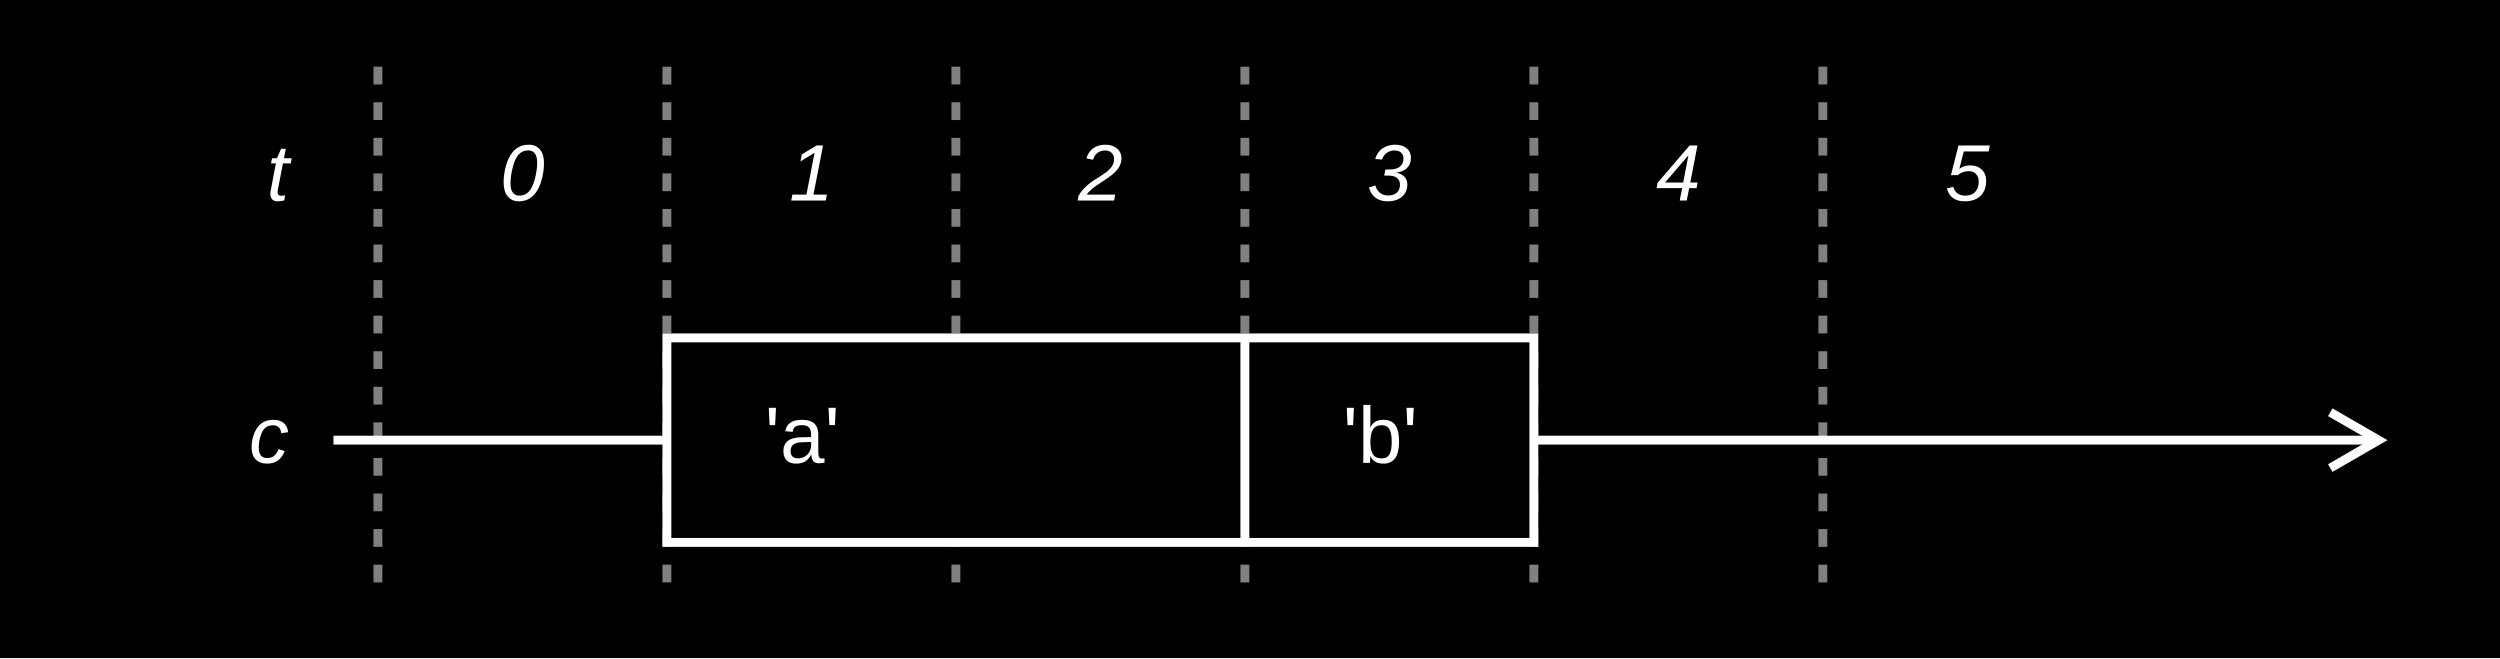
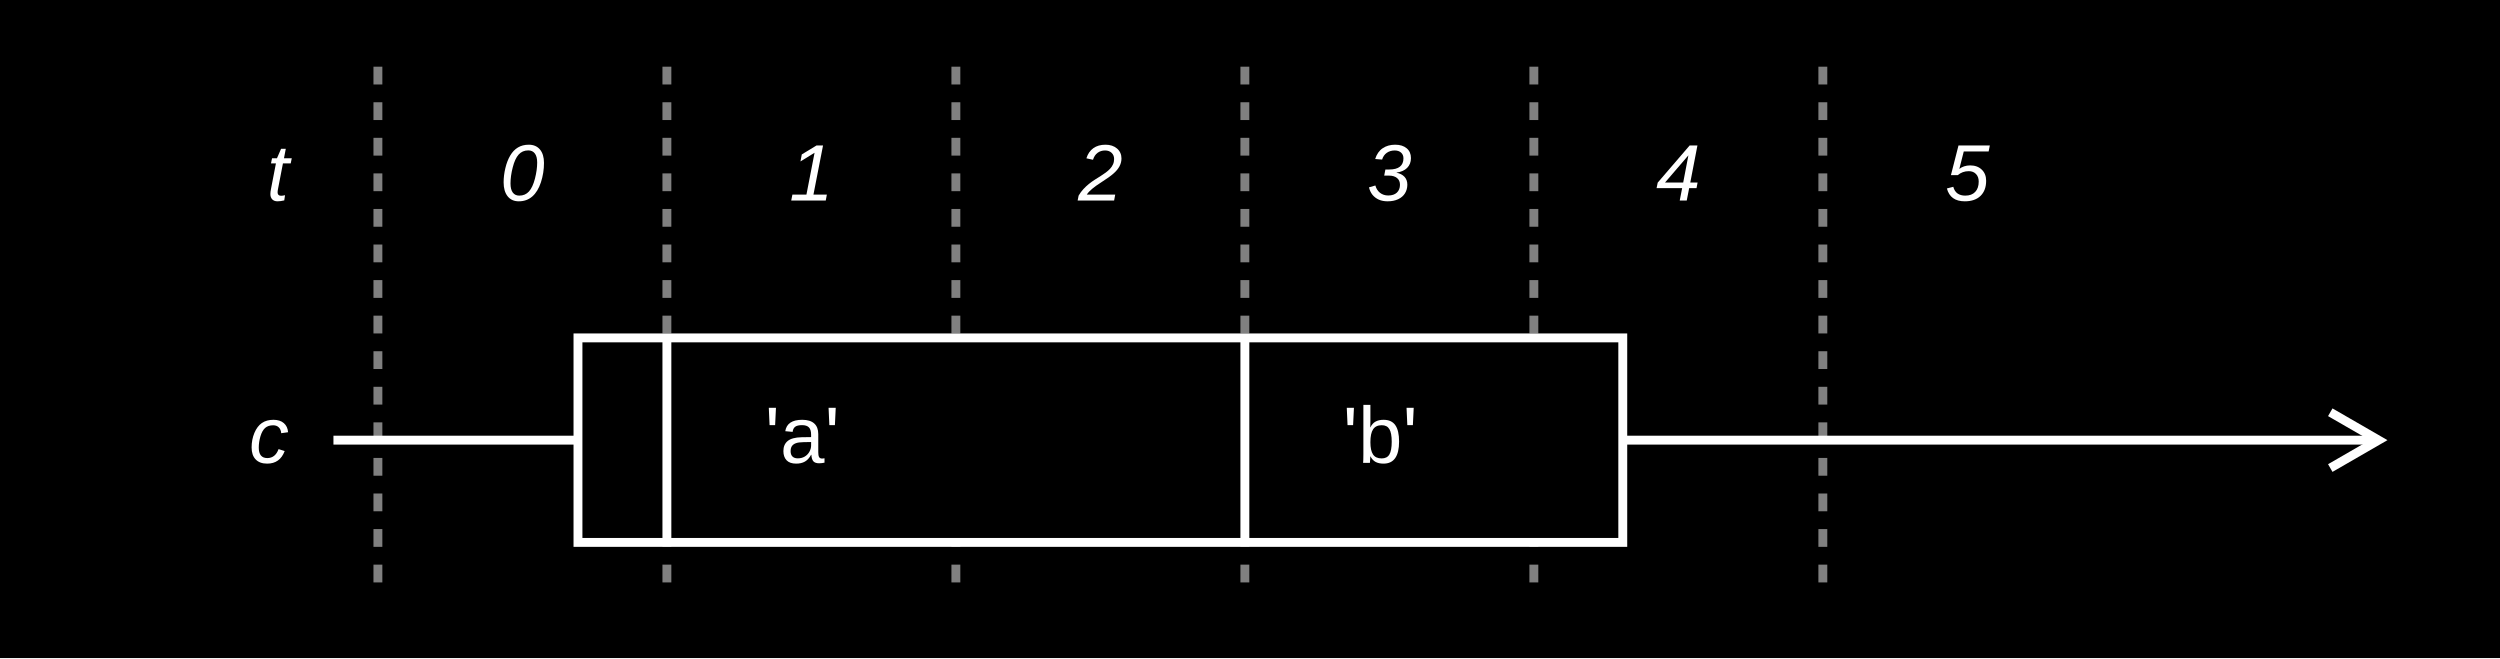
<svg xmlns="http://www.w3.org/2000/svg" viewBox="0 0 562.309 148" width="562.309" height="148">
  <rect x="0" y="0" width="562.309" height="148" fill="black" />
  <g transform="translate(25 25)">
    <g>
      <line x1="60" y1="-10" x2="60" y2="108" stroke="rgba(255, 255, 255, 0.5)" stroke-width="2" stroke-dasharray="4" />
      <line x1="125" y1="-10" x2="125" y2="108" stroke="rgba(255, 255, 255, 0.5)" stroke-width="2" stroke-dasharray="4" />
      <line x1="190" y1="-10" x2="190" y2="108" stroke="rgba(255, 255, 255, 0.5)" stroke-width="2" stroke-dasharray="4" />
      <line x1="255" y1="-10" x2="255" y2="108" stroke="rgba(255, 255, 255, 0.5)" stroke-width="2" stroke-dasharray="4" />
      <line x1="320" y1="-10" x2="320" y2="108" stroke="rgba(255, 255, 255, 0.5)" stroke-width="2" stroke-dasharray="4" />
      <line x1="385" y1="-10" x2="385" y2="108" stroke="rgba(255, 255, 255, 0.5)" stroke-width="2" stroke-dasharray="4" />
    </g>
    <g>
      <text x="40" y="15" fill="white" font-family="Arial, Helvetica, sans-serif" font-size="18px" font-weight="normal" font-style="italic" dominant-baseline="middle" text-anchor="end">t</text>
      <text x="92.5" y="15" fill="white" font-family="Arial, Helvetica, sans-serif" font-size="18px" font-weight="normal" font-style="italic" dominant-baseline="middle" text-anchor="middle">0</text>
      <text x="157.5" y="15" fill="white" font-family="Arial, Helvetica, sans-serif" font-size="18px" font-weight="normal" font-style="italic" dominant-baseline="middle" text-anchor="middle">1</text>
      <text x="222.5" y="15" fill="white" font-family="Arial, Helvetica, sans-serif" font-size="18px" font-weight="normal" font-style="italic" dominant-baseline="middle" text-anchor="middle">2</text>
      <text x="287.5" y="15" fill="white" font-family="Arial, Helvetica, sans-serif" font-size="18px" font-weight="normal" font-style="italic" dominant-baseline="middle" text-anchor="middle">3</text>
      <text x="352.5" y="15" fill="white" font-family="Arial, Helvetica, sans-serif" font-size="18px" font-weight="normal" font-style="italic" dominant-baseline="middle" text-anchor="middle">4</text>
      <text x="417.5" y="15" fill="white" font-family="Arial, Helvetica, sans-serif" font-size="18px" font-weight="normal" font-style="italic" dominant-baseline="middle" text-anchor="middle">5</text>
    </g>
    <g transform="translate(0 50)">
-       <line x1="50" y1="24" x2="125" y2="24" stroke="white" stroke-width="2" />
-       <rect x="125" y="1" width="195" height="46" fill="black" stroke="white" stroke-width="2" />
+       <line x1="50" y1="24" x2="105" y2="24" stroke="white" stroke-width="2" />
+       <rect x="105" y="1" width="235" height="46" fill="black" stroke="white" stroke-width="2" />
+       <line x1="125" y1="1" x2="125" y2="47" stroke="white" stroke-width="2" />
      <line x1="255" y1="1" x2="255" y2="47" stroke="white" stroke-width="2" />
      <text x="147" y="24" fill="white" font-family="Arial, Helvetica, sans-serif" font-size="18px" font-weight="normal" font-style="normal" dominant-baseline="middle">'a'</text>
      <text x="277" y="24" fill="white" font-family="Arial, Helvetica, sans-serif" font-size="18px" font-weight="normal" font-style="normal" dominant-baseline="middle">'b'</text>
-       <line x1="320" y1="24" x2="510" y2="24" stroke="white" stroke-width="2" />
+       <line x1="340" y1="24" x2="510" y2="24" stroke="white" stroke-width="2" />
      <polyline points="500,18.226 510,24 500,29.774" fill="none" stroke="white" stroke-width="2" stroke-linecap="square" />
      <text x="40" y="24" fill="white" font-family="Arial, Helvetica, sans-serif" font-size="18px" font-weight="normal" font-style="italic" dominant-baseline="middle" text-anchor="end">c</text>
    </g>
  </g>
</svg>
